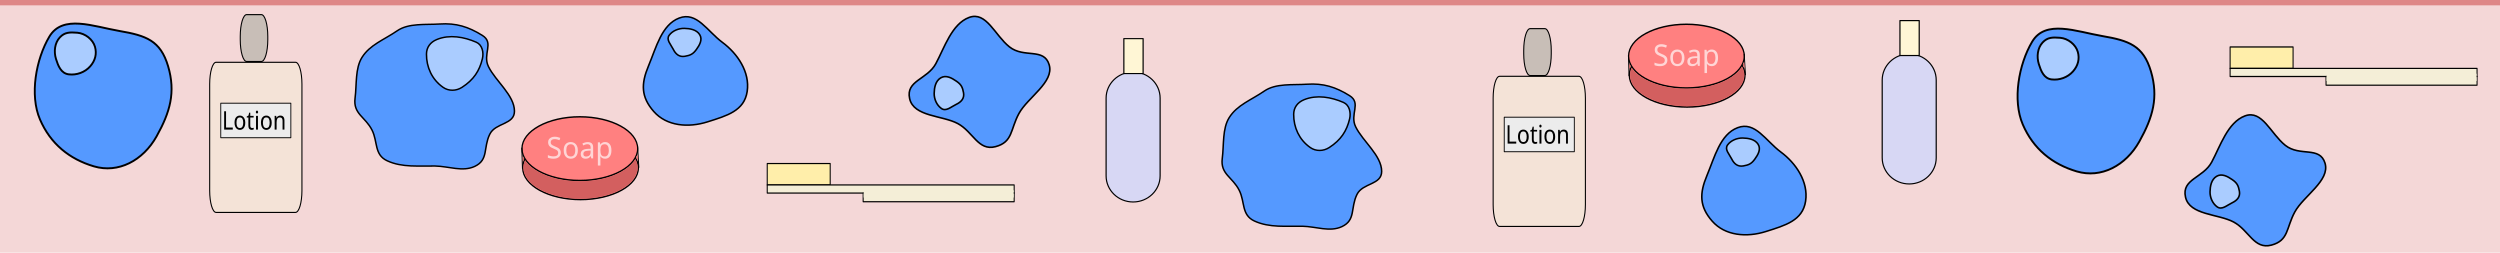
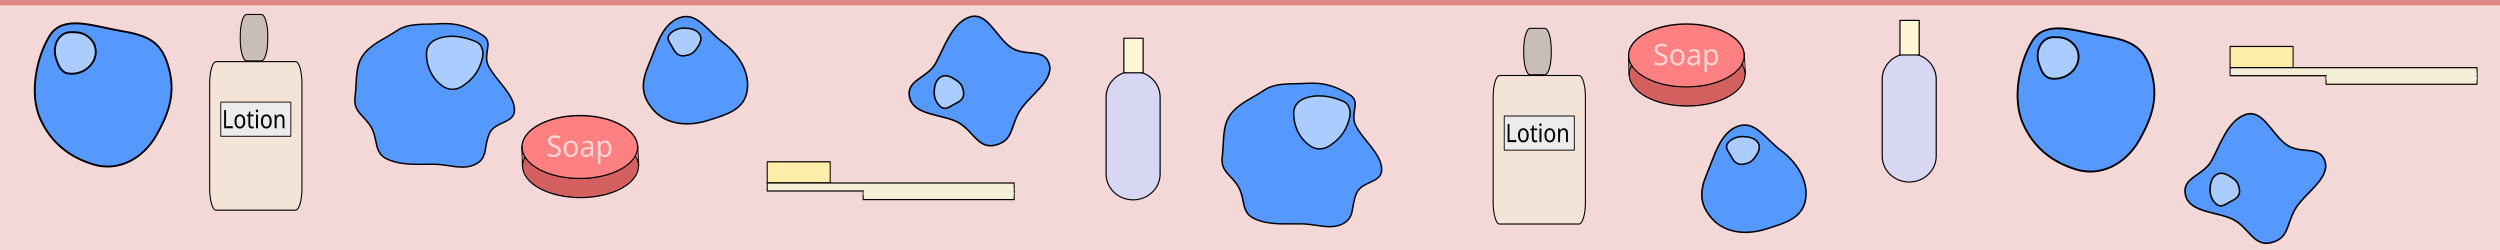
- <svg xmlns="http://www.w3.org/2000/svg" width="1e3" height="101.07" version="1.1" viewBox="0 0 264.58 26.741">
+ <svg xmlns="http://www.w3.org/2000/svg" width="1e3" height="100" version="1.1" viewBox="0 0 264.58 26.458">
  <g transform="translate(0 -33.928)">
-     <rect x="-2.2204e-16" y="34.21" width="264.58" height="26.458" fill="#f4d7d7" fill-rule="evenodd" />
-     <g transform="matrix(.49078 0 0 .47055 -44.859 20.99)" fill-rule="evenodd" stroke="#000" stroke-linejoin="round" stroke-width=".347">
+     <rect x="-2.2204e-16" y="34.209" width="264.58" height="26.177" fill="#f4d7d7" fill-rule="evenodd" />
+     <g transform="matrix(.49078 0 0 .46555 -44.859 21.129)" fill-rule="evenodd" stroke="#000" stroke-linejoin="round" stroke-width=".347">
      <path d="m232.39 52.582c-2.774-3.288-2.776-6.212-1.129-10.3 1.647-4.088 2.814-9.224 6.609-10.731s6.051 2.955 9.308 5.47 5.983 6.682 5.347 11.053c-0.637 4.371-4.357 5.442-8.533 6.824-4.176 1.382-8.827 0.971-11.601-2.316z" fill="#59f" />
      <path d="m235.71 35.42c0.717-1.011 2.047-1.565 3.251-1.541 1.204 0.024 2.636 0.271 3.317 1.394 0.681 1.123-0.012 2.356-0.721 3.375-0.709 1.019-1.288 1.296-2.477 1.509s-1.974-0.477-2.492-1.57c-0.519-1.093-1.594-2.157-0.877-3.168z" fill="#acf" />
    </g>
-     <g transform="matrix(.46703 0 0 .44823 -10.237 16.769)" fill-rule="evenodd" stroke="#000" stroke-linejoin="round" stroke-width=".347">
+     <g transform="matrix(.46703 0 0 .44347 -10.237 16.953)" fill-rule="evenodd" stroke="#000" stroke-linejoin="round" stroke-width=".347">
      <path d="m102.38 61.462c0.398-3.253-1e-3 -7.038 1.576-9.64 1.822-3.004 4.938-4.102 7.954-6.262 2.612-1.871 6.419-1.389 9.643-1.611 3.723-0.257 6.492 0.635 9.67 2.694 2.752 1.784-0.029 4.402 1.396 7.39 1.645 3.449 5.857 6.73 5.881 10.478 0.021 3.247-4.294 2.7-5.595 5.461-1.502 3.188-0.234 6.048-3.407 7.597-2.748 1.342-5.839-0.018-8.95-0.087-3.592-0.081-7.478 0.419-10.896-1.239-2.961-1.436-2.097-4.47-3.418-7.222-1.525-3.177-4.315-3.803-3.856-7.558z" fill="#59f" />
      <path d="m120.89 47.617c2.919-1.256 6.215-0.608 8.953 0.631 1.385 0.627 1.722 2.447 1.392 3.891-0.652 2.855-1.964 4.976-4.615 6.758-1.341 0.902-3.02 0.93-4.291 0.007-2.513-1.824-3.791-4.753-3.768-7.86 0.011-1.572 0.853-2.792 2.33-3.427z" fill="#acf" />
    </g>
-     <g transform="matrix(.57673 0 0 .59478 -46.355 29.208)" fill-rule="evenodd" stroke="#000" stroke-linejoin="round" stroke-width=".347">
+     <g transform="matrix(.57673 0 0 .58846 -46.355 29.259)" fill-rule="evenodd" stroke="#000" stroke-linejoin="round" stroke-width=".347">
      <path d="m111.23 19.74c1.401 4.614 0.371 8.135-2.12 12.455-2.491 4.32-7.021 6.632-11.511 5.338-4.49-1.294-7.959-4.004-9.887-8.342-1.928-4.338-0.742-10.72 1.712-14.728 2.454-4.009 8.075-1.813 12.899-1.008 4.825 0.805 7.505 1.671 8.907 6.285z" fill="#59f" />
      <path d="m91.351 14.594c0.901-0.935 1.813-0.939 3.209-0.835 1.454 0.109 2.866 1.207 3.244 2.5 0.363 1.24 0.062 2.449-0.875 3.479-0.976 1.073-2.497 1.602-3.947 1.426-1.392-0.168-1.934-1.493-2.333-2.742-0.415-1.302-0.236-2.853 0.702-3.828z" fill="#acf" />
    </g>
-     <g transform="matrix(.55095 0 0 .64863 71.93 20.159)" fill-rule="evenodd">
+     <g transform="matrix(.55095 0 0 .64174 71.93 20.307)" fill-rule="evenodd">
      <rect x="16.82" y="47.908" width="12.095" height="3.496" fill="#fea" stroke="#000" stroke-linejoin="round" stroke-width=".2" />
      <g fill="#f4eed7">
        <rect x="16.82" y="51.405" width="47.436" height="1.323" stroke="#000" stroke-linecap="round" stroke-linejoin="round" stroke-width=".2" />
        <rect x="35.246" y="52.728" width="29.01" height="1.417" stroke="#000" stroke-linejoin="round" stroke-width=".2" style="paint-order:normal" />
        <rect x="35.341" y="52.279" width="28.821" height="1.181" style="paint-order:normal" />
      </g>
    </g>
-     <g transform="matrix(.56635 0 0 .59449 -10.202 13.349)">
+     <g transform="matrix(.56635 0 0 .58818 -10.202 13.569)">
      <g transform="translate(0 -.80181)" fill-rule="evenodd" stroke="#000" stroke-linecap="round" stroke-linejoin="round" stroke-width=".2">
        <rect x="57.196" y="46.505" width="17.239" height="26.727" rx="1.203" ry="3.875" fill="#f4e3d7" style="paint-order:normal" />
        <rect x="62.909" y="38.019" width="5.145" height="8.352" rx="1.203" ry="3.875" fill="#c8beb7" style="paint-order:normal" />
      </g>
      <rect x="59.267" y="52.986" width="13.096" height="6.147" fill="#ececec" fill-rule="evenodd" stroke="#000" stroke-linejoin="round" stroke-width=".165" />
      <text transform="scale(.93751 1.0667)" x="63.472" y="54.083" fill="#000000" font-family="sans-serif" font-size="4.304px" stroke-width=".108" style="line-height:1.25" xml:space="preserve">
        <tspan x="63.472" y="54.083" stroke-width=".108">Lotion</tspan>
      </text>
    </g>
-     <g transform="matrix(0 -.49291 .49496 0 76.673 156.19)">
+     <g transform="matrix(0 -.48768 .49496 0 76.673 154.89)">
      <g transform="translate(-10.958 10.958)" fill-rule="evenodd" stroke="#000" stroke-linejoin="round" stroke-width=".347">
        <path transform="translate(-.26727 .26727)" d="m227.78 46.734c-0.989-3.724 3.188-4.781 4.959-8.079 1.771-3.298 1.454-9.428 5.351-10.289 3.897-0.861 4.086 3.767 7.514 5.603 3.428 1.837 8.535 3.415 9.915 7.108 1.38 3.693-3.82 5.5-6.317 8.628-2.497 3.127-0.105 7.375-3.836 8.495s-7.027-4.605-10.469-6.464c-3.443-1.859-6.128-1.278-7.117-5.002z" fill="#59f" />
        <path d="m235.71 35.42c0.717-1.011 2.047-1.565 3.251-1.541 1.204 0.024 2.636 0.271 3.317 1.394 0.681 1.123-0.012 2.356-0.721 3.375-0.709 1.019-1.288 1.296-2.477 1.509s-1.974-0.477-2.492-1.57c-0.519-1.093-1.594-2.157-0.877-3.168z" fill="#acf" />
      </g>
    </g>
-     <g transform="matrix(.47677 0 0 .46151 2.8557 21.425)" fill-rule="evenodd" stroke="#000" stroke-linejoin="round">
+     <g transform="matrix(.47677 0 0 .45661 2.8557 21.56)" fill-rule="evenodd" stroke="#000" stroke-linejoin="round">
      <rect x="239.54" y="43.601" width="11.99" height="29.807" ry="5.995" fill="#d7d7f4" stroke-width=".265" />
      <rect x="243.48" y="35.948" width="4.275" height="8.013" fill="#fff6d5" stroke-width=".266" />
    </g>
-     <path d="m0 34.21h264.58" fill="#d35f5f" stroke="#de8787" stroke-width=".565" />
-     <g transform="matrix(.39514 0 0 .44586 5.8447 22.197)">
+     <path d="m0 34.209h264.58" fill="#d35f5f" stroke="#de8787" stroke-width=".562" />
+     <g transform="matrix(.39514 0 0 .44113 5.8447 22.323)">
      <g transform="translate(94.77 43.261)">
        <g stroke="#000">
          <ellipse cx="45.924" cy="22.868" rx="15.497" ry="7.559" fill="#ff8080" fill-rule="evenodd" stroke-linejoin="round" stroke-width=".347" />
          <ellipse cx="45.735" cy="18.332" rx="15.497" ry="7.559" fill="#ff8080" fill-rule="evenodd" stroke-linejoin="round" stroke-width=".347" />
          <path d="m30.201 18.108 0.167 4.978" fill="none" stroke-width=".265px" />
          <path d="m61.205 17.807 0.334 5.045" fill="none" stroke-width=".265px" />
          <path transform="scale(.26458)" d="m115.1 80.306c-3e-3 -0.597-0.039-1.875-0.08-2.841l-0.074-1.756 0.439 0.833c0.241 0.458 0.588 1.069 0.77 1.358l0.331 0.525-0.4 0.789c-0.22 0.434-0.531 1.101-0.691 1.484l-0.291 0.694z" fill="#ff8080" fill-rule="evenodd" stroke-linejoin="round" stroke-width=".166" />
        </g>
        <path transform="scale(.26458)" d="m231.45 80.044c-0.048-0.161-0.401-0.854-0.784-1.539l-0.697-1.245 0.572-1.217c0.315-0.669 0.601-1.302 0.636-1.407 0.035-0.104 0.07 0.009 0.079 0.253 8e-3 0.243 0.094 1.549 0.19 2.903 0.097 1.353 0.157 2.48 0.133 2.503-0.023 0.023-0.082-0.09-0.129-0.251z" fill="#ff8080" fill-rule="evenodd" />
      </g>
      <text transform="scale(1.038 .96343)" x="126.743" y="66.335" fill="#ffd5d5" font-family="sans-serif" font-size="7.375px" stroke-width=".184" style="line-height:1.25" xml:space="preserve">
        <tspan x="126.743" y="66.335" fill="#ffd5d5" stroke-width=".184">Soap</tspan>
      </text>
      <g fill="#d35f5f" fill-rule="evenodd">
        <path transform="matrix(.26458 0 0 .26458 0 33.928)" d="m527.76 149.43c-21.892-0.79-41.259-7.584-49.556-17.383-4.04-4.771-5.258-10.758-3.162-15.541l0.583-1.331 1.084 1.294c2.553 3.049 7.408 6.46 12.985 9.123 8.738 4.172 18.663 6.707 30.869 7.883 4.233 0.408 16.728 0.408 20.961 0 12.181-1.174 22.266-3.747 30.869-7.875 6.673-3.202 11.845-7.14 14.503-11.044 0.381-0.56 0.401-0.54 1.165 1.136 1.334 2.929 1.724 5.235 1.316 7.787-0.609 3.809-2.521 7.152-6.021 10.522-9 8.666-26.023 14.321-46.172 15.337-2.752 0.139-5.572 0.231-6.266 0.206-0.694-0.026-2.115-0.077-3.157-0.115z" />
        <path transform="matrix(.26458 0 0 .26458 0 33.928)" d="m473.38 114c-0.036-1.052-0.05-1.992-0.031-2.089 0.025-0.126 0.154 0.04 0.456 0.583 0.232 0.417 0.484 0.859 0.562 0.982 0.135 0.214 0.12 0.267-0.39 1.33l-0.531 1.107z" />
        <path transform="matrix(.26458 0 0 .26458 0 33.928)" d="m589.47 114.86c-0.109-0.227-0.438-0.843-0.732-1.369l-0.533-0.957 0.572-1.225c0.315-0.674 0.59-1.167 0.612-1.097 0.052 0.165 0.349 5 0.309 5.034-0.017 0.014-0.119-0.16-0.228-0.387z" />
      </g>
    </g>
-     <g transform="matrix(.46703 0 0 .44823 81.541 23.142)" fill-rule="evenodd" stroke="#000" stroke-linejoin="round" stroke-width=".347">
+     <g transform="matrix(.46703 0 0 .44347 81.541 23.258)" fill-rule="evenodd" stroke="#000" stroke-linejoin="round" stroke-width=".347">
      <path d="m102.38 61.462c0.398-3.253-1e-3 -7.038 1.576-9.64 1.822-3.004 4.938-4.102 7.954-6.262 2.612-1.871 6.419-1.389 9.643-1.611 3.723-0.257 6.492 0.635 9.67 2.694 2.752 1.784-0.029 4.402 1.396 7.39 1.645 3.449 5.857 6.73 5.881 10.478 0.021 3.247-4.294 2.7-5.595 5.461-1.502 3.188-0.234 6.048-3.407 7.597-2.748 1.342-5.839-0.018-8.95-0.087-3.592-0.081-7.478 0.419-10.896-1.239-2.961-1.436-2.097-4.47-3.418-7.222-1.525-3.177-4.315-3.803-3.856-7.558z" fill="#59f" />
      <path d="m120.89 47.617c2.919-1.256 6.215-0.608 8.953 0.631 1.385 0.627 1.722 2.447 1.392 3.891-0.652 2.855-1.964 4.976-4.615 6.758-1.341 0.902-3.02 0.93-4.291 0.007-2.513-1.824-3.791-4.753-3.768-7.86 0.011-1.572 0.853-2.792 2.33-3.427z" fill="#acf" />
    </g>
-     <g transform="matrix(.56635 0 0 .59449 125.63 14.833)">
+     <g transform="matrix(.56635 0 0 .58818 125.63 15.037)">
      <g transform="translate(0 -.80181)" fill-rule="evenodd" stroke="#000" stroke-linecap="round" stroke-linejoin="round" stroke-width=".2">
        <rect x="57.196" y="46.505" width="17.239" height="26.727" rx="1.203" ry="3.875" fill="#f4e3d7" style="paint-order:normal" />
        <rect x="62.909" y="38.019" width="5.145" height="8.352" rx="1.203" ry="3.875" fill="#c8beb7" style="paint-order:normal" />
      </g>
      <rect x="59.267" y="52.986" width="13.096" height="6.147" fill="#ececec" fill-rule="evenodd" stroke="#000" stroke-linejoin="round" stroke-width=".165" />
      <text transform="scale(.93751 1.0667)" x="63.472" y="54.083" fill="#000000" font-family="sans-serif" font-size="4.304px" stroke-width=".108" style="line-height:1.25" xml:space="preserve">
        <tspan x="63.472" y="54.083" stroke-width=".108">Lotion</tspan>
      </text>
    </g>
-     <g transform="matrix(.39514 0 0 .44586 122.96 12.404)">
+     <g transform="matrix(.39514 0 0 .44113 122.96 12.634)">
      <g transform="translate(94.77 43.261)">
        <g stroke="#000">
          <ellipse cx="45.924" cy="22.868" rx="15.497" ry="7.559" fill="#ff8080" fill-rule="evenodd" stroke-linejoin="round" stroke-width=".347" />
          <ellipse cx="45.735" cy="18.332" rx="15.497" ry="7.559" fill="#ff8080" fill-rule="evenodd" stroke-linejoin="round" stroke-width=".347" />
          <path d="m30.201 18.108 0.167 4.978" fill="none" stroke-width=".265px" />
          <path d="m61.205 17.807 0.334 5.045" fill="none" stroke-width=".265px" />
          <path transform="scale(.26458)" d="m115.1 80.306c-3e-3 -0.597-0.039-1.875-0.08-2.841l-0.074-1.756 0.439 0.833c0.241 0.458 0.588 1.069 0.77 1.358l0.331 0.525-0.4 0.789c-0.22 0.434-0.531 1.101-0.691 1.484l-0.291 0.694z" fill="#ff8080" fill-rule="evenodd" stroke-linejoin="round" stroke-width=".166" />
        </g>
        <path transform="scale(.26458)" d="m231.45 80.044c-0.048-0.161-0.401-0.854-0.784-1.539l-0.697-1.245 0.572-1.217c0.315-0.669 0.601-1.302 0.636-1.407 0.035-0.104 0.07 0.009 0.079 0.253 8e-3 0.243 0.094 1.549 0.19 2.903 0.097 1.353 0.157 2.48 0.133 2.503-0.023 0.023-0.082-0.09-0.129-0.251z" fill="#ff8080" fill-rule="evenodd" />
      </g>
      <text transform="scale(1.038 .96343)" x="126.743" y="66.335" fill="#ffd5d5" font-family="sans-serif" font-size="7.375px" stroke-width=".184" style="line-height:1.25" xml:space="preserve">
        <tspan x="126.743" y="66.335" fill="#ffd5d5" stroke-width=".184">Soap</tspan>
      </text>
      <g fill="#d35f5f" fill-rule="evenodd">
        <path transform="matrix(.26458 0 0 .26458 0 33.928)" d="m527.76 149.43c-21.892-0.79-41.259-7.584-49.556-17.383-4.04-4.771-5.258-10.758-3.162-15.541l0.583-1.331 1.084 1.294c2.553 3.049 7.408 6.46 12.985 9.123 8.738 4.172 18.663 6.707 30.869 7.883 4.233 0.408 16.728 0.408 20.961 0 12.181-1.174 22.266-3.747 30.869-7.875 6.673-3.202 11.845-7.14 14.503-11.044 0.381-0.56 0.401-0.54 1.165 1.136 1.334 2.929 1.724 5.235 1.316 7.787-0.609 3.809-2.521 7.152-6.021 10.522-9 8.666-26.023 14.321-46.172 15.337-2.752 0.139-5.572 0.231-6.266 0.206-0.694-0.026-2.115-0.077-3.157-0.115z" />
        <path transform="matrix(.26458 0 0 .26458 0 33.928)" d="m473.38 114c-0.036-1.052-0.05-1.992-0.031-2.089 0.025-0.126 0.154 0.04 0.456 0.583 0.232 0.417 0.484 0.859 0.562 0.982 0.135 0.214 0.12 0.267-0.39 1.33l-0.531 1.107z" />
        <path transform="matrix(.26458 0 0 .26458 0 33.928)" d="m589.47 114.86c-0.109-0.227-0.438-0.843-0.732-1.369l-0.533-0.957 0.572-1.225c0.315-0.674 0.59-1.167 0.612-1.097 0.052 0.165 0.349 5 0.309 5.034-0.017 0.014-0.119-0.16-0.228-0.387z" />
      </g>
    </g>
-     <g transform="matrix(.49078 0 0 .47055 67.156 32.594)" fill-rule="evenodd" stroke="#000" stroke-linejoin="round" stroke-width=".347">
+     <g transform="matrix(.49078 0 0 .46555 67.156 32.61)" fill-rule="evenodd" stroke="#000" stroke-linejoin="round" stroke-width=".347">
      <path d="m232.39 52.582c-2.774-3.288-2.776-6.212-1.129-10.3 1.647-4.088 2.814-9.224 6.609-10.731s6.051 2.955 9.308 5.47 5.983 6.682 5.347 11.053c-0.637 4.371-4.357 5.442-8.533 6.824-4.176 1.382-8.827 0.971-11.601-2.316z" fill="#59f" />
      <path d="m235.71 35.42c0.717-1.011 2.047-1.565 3.251-1.541 1.204 0.024 2.636 0.271 3.317 1.394 0.681 1.123-0.012 2.356-0.721 3.375-0.709 1.019-1.288 1.296-2.477 1.509s-1.974-0.477-2.492-1.57c-0.519-1.093-1.594-2.157-0.877-3.168z" fill="#acf" />
    </g>
-     <g transform="matrix(.47677 0 0 .46151 89.268 19.384)">
+     <g transform="matrix(.47677 0 0 .45661 89.268 19.54)">
      <g transform="translate(-8.9694 .28956)" fill-rule="evenodd" stroke="#000" stroke-linejoin="round">
        <rect x="239.54" y="43.601" width="11.99" height="29.807" ry="5.995" fill="#d7d7f4" stroke-width=".265" />
        <rect x="243.48" y="35.948" width="4.275" height="8.013" fill="#fff6d5" stroke-width=".266" />
      </g>
    </g>
-     <g transform="matrix(.57673 0 0 .59478 163.49 29.744)" fill-rule="evenodd" stroke="#000" stroke-linejoin="round" stroke-width=".347">
+     <g transform="matrix(.57673 0 0 .58846 163.49 29.79)" fill-rule="evenodd" stroke="#000" stroke-linejoin="round" stroke-width=".347">
      <path d="m111.23 19.74c1.401 4.614 0.371 8.135-2.12 12.455-2.491 4.32-7.021 6.632-11.511 5.338-4.49-1.294-7.959-4.004-9.887-8.342-1.928-4.338-0.742-10.72 1.712-14.728 2.454-4.009 8.075-1.813 12.899-1.008 4.825 0.805 7.505 1.671 8.907 6.285z" fill="#59f" />
      <path d="m91.351 14.594c0.901-0.935 1.813-0.939 3.209-0.835 1.454 0.109 2.866 1.207 3.244 2.5 0.363 1.24 0.062 2.449-0.875 3.479-0.976 1.073-2.497 1.602-3.947 1.426-1.392-0.168-1.934-1.493-2.333-2.742-0.415-1.302-0.236-2.853 0.702-3.828z" fill="#acf" />
    </g>
-     <g transform="matrix(0 -.49291 .49496 0 211.7 166.61)">
+     <g transform="matrix(0 -.48768 .49496 0 211.7 165.21)">
      <g transform="translate(-10.958 10.958)" fill-rule="evenodd" stroke="#000" stroke-linejoin="round" stroke-width=".347">
        <path transform="translate(-.26727 .26727)" d="m227.78 46.734c-0.989-3.724 3.188-4.781 4.959-8.079 1.771-3.298 1.454-9.428 5.351-10.289 3.897-0.861 4.086 3.767 7.514 5.603 3.428 1.837 8.535 3.415 9.915 7.108 1.38 3.693-3.82 5.5-6.317 8.628-2.497 3.127-0.105 7.375-3.836 8.495s-7.027-4.605-10.469-6.464c-3.443-1.859-6.128-1.278-7.117-5.002z" fill="#59f" />
        <path d="m235.71 35.42c0.717-1.011 2.047-1.565 3.251-1.541 1.204 0.024 2.636 0.271 3.317 1.394 0.681 1.123-0.012 2.356-0.721 3.375-0.709 1.019-1.288 1.296-2.477 1.509s-1.974-0.477-2.492-1.57c-0.519-1.093-1.594-2.157-0.877-3.168z" fill="#acf" />
      </g>
    </g>
-     <g transform="matrix(.55095 0 0 .64863 226.75 7.823)" fill-rule="evenodd">
+     <g transform="matrix(.55095 0 0 .64174 226.75 8.1017)" fill-rule="evenodd">
      <rect x="16.82" y="47.908" width="12.095" height="3.496" fill="#fea" stroke="#000" stroke-linejoin="round" stroke-width=".2" />
      <g fill="#f4eed7">
        <rect x="16.82" y="51.405" width="47.436" height="1.323" stroke="#000" stroke-linecap="round" stroke-linejoin="round" stroke-width=".2" />
        <rect x="35.246" y="52.728" width="29.01" height="1.417" stroke="#000" stroke-linejoin="round" stroke-width=".2" style="paint-order:normal" />
        <rect x="35.341" y="52.279" width="28.821" height="1.181" style="paint-order:normal" />
      </g>
    </g>
  </g>
</svg>
